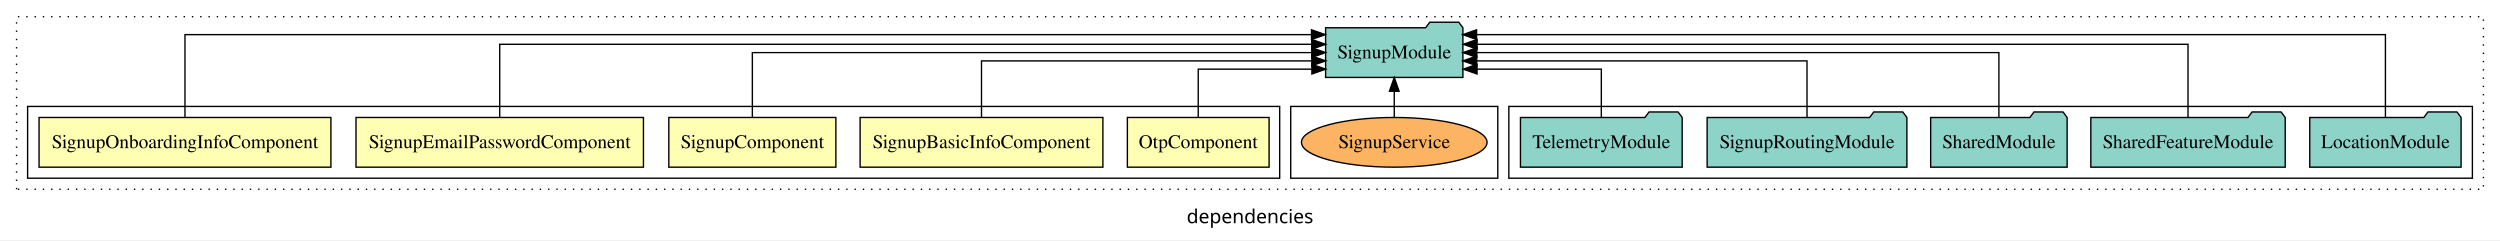
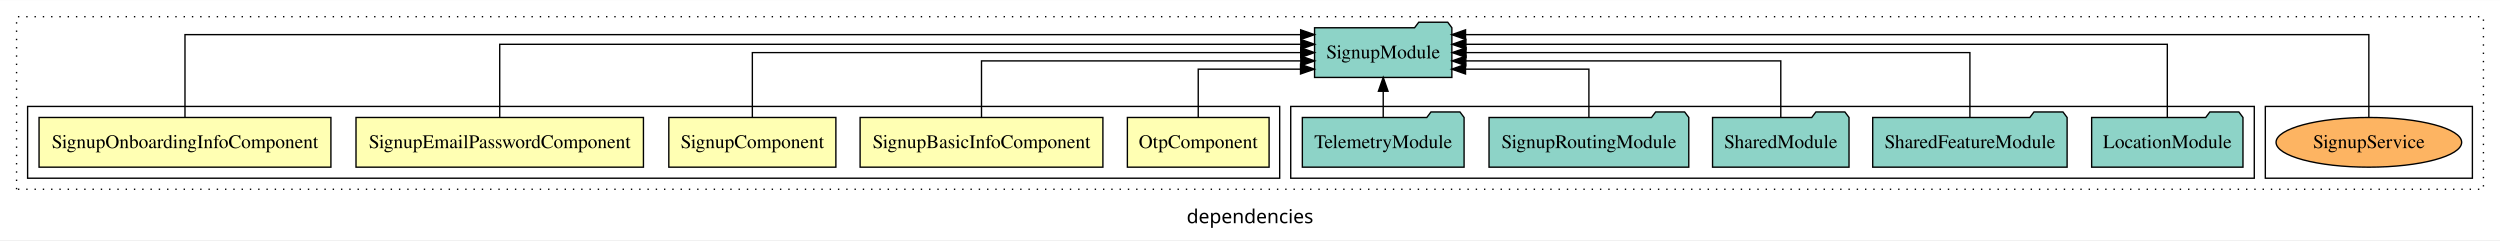
<svg xmlns="http://www.w3.org/2000/svg" width="1811pt" height="174pt" viewBox="0.00 0.00 1811.00 173.80">
  <g id="graph0" class="graph" transform="scale(1 1) rotate(0) translate(4 169.8)">
    <polygon fill="white" stroke="transparent" points="-4,4 -4,-169.8 1807,-169.8 1807,4 -4,4" />
    <text text-anchor="middle" x="901.5" y="-8.2" font-family="sans-serif" font-size="14.00">dependencies</text>
    <g id="clust1" class="cluster">
      <polygon fill="none" stroke="black" stroke-dasharray="1,5" points="8,-32.8 8,-157.8 1795,-157.8 1795,-32.8 8,-32.8" />
    </g>
+     <g id="clust11" class="cluster">
+       <polygon fill="none" stroke="black" points="1637,-40.8 1637,-92.8 1787,-92.8 1787,-40.8 1637,-40.8" />
+     </g>
    <g id="clust8" class="cluster">
-       <polygon fill="none" stroke="black" points="1089,-40.8 1089,-92.8 1787,-92.8 1787,-40.8 1089,-40.8" />
-     </g>
-     <g id="clust11" class="cluster">
-       <polygon fill="none" stroke="black" points="931,-40.8 931,-92.8 1081,-92.8 1081,-40.8 931,-40.8" />
+       <polygon fill="none" stroke="black" points="931,-40.8 931,-92.8 1629,-92.8 1629,-40.8 931,-40.8" />
    </g>
    <g id="clust2" class="cluster">
      <polygon fill="none" stroke="black" points="16,-40.8 16,-92.8 923,-92.8 923,-40.8 16,-40.8" />
    </g>
    <g id="node1" class="node">
      <polygon fill="#ffffb3" stroke="black" points="915.33,-84.8 812.67,-84.8 812.67,-48.8 915.33,-48.8 915.33,-84.8" />
      <text text-anchor="middle" x="864" y="-62.6" font-family="Times,serif" font-size="14.00">OtpComponent</text>
    </g>
    <g id="node6" class="node">
-       <polygon fill="#8dd3c7" stroke="black" points="1055.73,-149.8 1052.73,-153.8 1031.73,-153.8 1028.73,-149.8 956.27,-149.8 956.27,-113.8 1055.73,-113.8 1055.73,-149.8" />
-       <text text-anchor="middle" x="1006" y="-127.6" font-family="Times,serif" font-size="14.00">SignupModule</text>
+       <polygon fill="#8dd3c7" stroke="black" points="1047.73,-149.8 1044.73,-153.8 1023.73,-153.8 1020.73,-149.8 948.27,-149.8 948.27,-113.8 1047.73,-113.8 1047.73,-149.8" />
+       <text text-anchor="middle" x="998" y="-127.6" font-family="Times,serif" font-size="14.00">SignupModule</text>
    </g>
    <g id="edge1" class="edge">
-       <path fill="none" stroke="black" d="M864,-85.04C864,-100.37 864,-119.8 864,-119.8 864,-119.8 946.34,-119.8 946.34,-119.8" />
-       <polygon fill="black" stroke="black" points="946.34,-123.3 956.34,-119.8 946.34,-116.3 946.34,-123.3" />
+       <path fill="none" stroke="black" d="M864,-85.04C864,-100.37 864,-119.8 864,-119.8 864,-119.8 938.1,-119.8 938.1,-119.8" />
+       <polygon fill="black" stroke="black" points="938.1,-123.3 948.1,-119.8 938.1,-116.3 938.1,-123.3" />
    </g>
    <g id="node2" class="node">
      <polygon fill="#ffffb3" stroke="black" points="794.94,-84.8 619.06,-84.8 619.06,-48.8 794.94,-48.8 794.94,-84.8" />
      <text text-anchor="middle" x="707" y="-62.6" font-family="Times,serif" font-size="14.00">SignupBasicInfoComponent</text>
    </g>
    <g id="edge2" class="edge">
-       <path fill="none" stroke="black" d="M707,-84.82C707,-102.17 707,-125.8 707,-125.8 707,-125.8 946.29,-125.8 946.29,-125.8" />
-       <polygon fill="black" stroke="black" points="946.29,-129.3 956.29,-125.8 946.29,-122.3 946.29,-129.3" />
+       <path fill="none" stroke="black" d="M707,-84.82C707,-102.17 707,-125.8 707,-125.8 707,-125.8 938.31,-125.8 938.31,-125.8" />
+       <polygon fill="black" stroke="black" points="938.31,-129.3 948.31,-125.8 938.31,-122.3 938.31,-129.3" />
    </g>
    <g id="node3" class="node">
      <polygon fill="#ffffb3" stroke="black" points="601.51,-84.8 480.49,-84.8 480.49,-48.8 601.51,-48.8 601.51,-84.8" />
      <text text-anchor="middle" x="541" y="-62.6" font-family="Times,serif" font-size="14.00">SignupComponent</text>
    </g>
    <g id="edge3" class="edge">
-       <path fill="none" stroke="black" d="M541,-84.91C541,-104.14 541,-131.8 541,-131.8 541,-131.8 946.24,-131.8 946.24,-131.8" />
-       <polygon fill="black" stroke="black" points="946.24,-135.3 956.24,-131.8 946.24,-128.3 946.24,-135.3" />
+       <path fill="none" stroke="black" d="M541,-84.91C541,-104.14 541,-131.8 541,-131.8 541,-131.8 938.22,-131.8 938.22,-131.8" />
+       <polygon fill="black" stroke="black" points="938.22,-135.3 948.22,-131.8 938.22,-128.3 938.22,-135.3" />
    </g>
    <g id="node4" class="node">
      <polygon fill="#ffffb3" stroke="black" points="462.11,-84.8 253.89,-84.8 253.89,-48.8 462.11,-48.8 462.11,-84.8" />
      <text text-anchor="middle" x="358" y="-62.6" font-family="Times,serif" font-size="14.00">SignupEmailPasswordComponent</text>
    </g>
    <g id="edge4" class="edge">
-       <path fill="none" stroke="black" d="M358,-85.08C358,-106.12 358,-137.8 358,-137.8 358,-137.8 946.23,-137.8 946.23,-137.8" />
-       <polygon fill="black" stroke="black" points="946.23,-141.3 956.23,-137.8 946.23,-134.3 946.23,-141.3" />
+       <path fill="none" stroke="black" d="M358,-85.08C358,-106.12 358,-137.8 358,-137.8 358,-137.8 938.31,-137.8 938.31,-137.8" />
+       <polygon fill="black" stroke="black" points="938.31,-141.3 948.31,-137.8 938.31,-134.3 938.31,-141.3" />
    </g>
    <g id="node5" class="node">
      <polygon fill="#ffffb3" stroke="black" points="235.71,-84.8 24.29,-84.8 24.29,-48.8 235.71,-48.8 235.71,-84.8" />
      <text text-anchor="middle" x="130" y="-62.6" font-family="Times,serif" font-size="14.00">SignupOnboardingInfoComponent</text>
    </g>
    <g id="edge5" class="edge">
-       <path fill="none" stroke="black" d="M130,-84.89C130,-107.93 130,-144.8 130,-144.8 130,-144.8 946.07,-144.8 946.07,-144.8" />
-       <polygon fill="black" stroke="black" points="946.07,-148.3 956.07,-144.8 946.07,-141.3 946.07,-148.3" />
+       <path fill="none" stroke="black" d="M130,-84.89C130,-107.93 130,-144.8 130,-144.8 130,-144.8 938.21,-144.8 938.21,-144.8" />
+       <polygon fill="black" stroke="black" points="938.21,-148.3 948.21,-144.8 938.21,-141.3 938.21,-148.3" />
    </g>
    <g id="node7" class="node">
-       <polygon fill="#8dd3c7" stroke="black" points="1778.81,-84.8 1775.81,-88.8 1754.81,-88.8 1751.81,-84.8 1669.19,-84.8 1669.19,-48.8 1778.81,-48.8 1778.81,-84.8" />
-       <text text-anchor="middle" x="1724" y="-62.6" font-family="Times,serif" font-size="14.00">LocationModule</text>
+       <polygon fill="#8dd3c7" stroke="black" points="1620.81,-84.8 1617.81,-88.8 1596.81,-88.8 1593.81,-84.8 1511.19,-84.8 1511.19,-48.8 1620.81,-48.8 1620.81,-84.8" />
+       <text text-anchor="middle" x="1566" y="-62.6" font-family="Times,serif" font-size="14.00">LocationModule</text>
    </g>
    <g id="edge6" class="edge">
-       <path fill="none" stroke="black" d="M1724,-84.89C1724,-107.93 1724,-144.8 1724,-144.8 1724,-144.8 1065.63,-144.8 1065.63,-144.8" />
-       <polygon fill="black" stroke="black" points="1065.63,-141.3 1055.63,-144.8 1065.63,-148.3 1065.63,-141.3" />
+       <path fill="none" stroke="black" d="M1566,-85.08C1566,-106.12 1566,-137.8 1566,-137.8 1566,-137.8 1057.91,-137.8 1057.91,-137.8" />
+       <polygon fill="black" stroke="black" points="1057.91,-134.3 1047.91,-137.8 1057.91,-141.3 1057.91,-134.3" />
    </g>
    <g id="node8" class="node">
-       <polygon fill="#8dd3c7" stroke="black" points="1651.41,-84.8 1648.41,-88.8 1627.41,-88.8 1624.41,-84.8 1510.59,-84.8 1510.59,-48.8 1651.41,-48.8 1651.41,-84.8" />
-       <text text-anchor="middle" x="1581" y="-62.6" font-family="Times,serif" font-size="14.00">SharedFeatureModule</text>
+       <polygon fill="#8dd3c7" stroke="black" points="1493.41,-84.8 1490.41,-88.8 1469.41,-88.8 1466.41,-84.8 1352.59,-84.8 1352.59,-48.8 1493.41,-48.8 1493.41,-84.8" />
+       <text text-anchor="middle" x="1423" y="-62.6" font-family="Times,serif" font-size="14.00">SharedFeatureModule</text>
    </g>
    <g id="edge7" class="edge">
-       <path fill="none" stroke="black" d="M1581,-85.08C1581,-106.12 1581,-137.8 1581,-137.8 1581,-137.8 1066.02,-137.8 1066.02,-137.8" />
-       <polygon fill="black" stroke="black" points="1066.02,-134.3 1056.02,-137.8 1066.02,-141.3 1066.02,-134.3" />
+       <path fill="none" stroke="black" d="M1423,-84.91C1423,-104.14 1423,-131.8 1423,-131.8 1423,-131.8 1058,-131.8 1058,-131.8" />
+       <polygon fill="black" stroke="black" points="1058,-128.3 1048,-131.8 1058,-135.3 1058,-128.3" />
    </g>
    <g id="node9" class="node">
-       <polygon fill="#8dd3c7" stroke="black" points="1493.43,-84.8 1490.43,-88.8 1469.43,-88.8 1466.43,-84.8 1394.57,-84.8 1394.57,-48.8 1493.43,-48.8 1493.43,-84.8" />
-       <text text-anchor="middle" x="1444" y="-62.6" font-family="Times,serif" font-size="14.00">SharedModule</text>
+       <polygon fill="#8dd3c7" stroke="black" points="1335.43,-84.8 1332.43,-88.8 1311.43,-88.8 1308.43,-84.8 1236.57,-84.8 1236.57,-48.8 1335.43,-48.8 1335.43,-84.8" />
+       <text text-anchor="middle" x="1286" y="-62.6" font-family="Times,serif" font-size="14.00">SharedModule</text>
    </g>
    <g id="edge8" class="edge">
-       <path fill="none" stroke="black" d="M1444,-84.91C1444,-104.14 1444,-131.8 1444,-131.8 1444,-131.8 1065.82,-131.8 1065.82,-131.8" />
-       <polygon fill="black" stroke="black" points="1065.82,-128.3 1055.82,-131.8 1065.82,-135.3 1065.82,-128.3" />
+       <path fill="none" stroke="black" d="M1286,-84.82C1286,-102.17 1286,-125.8 1286,-125.8 1286,-125.8 1057.84,-125.8 1057.84,-125.8" />
+       <polygon fill="black" stroke="black" points="1057.84,-122.3 1047.84,-125.8 1057.84,-129.3 1057.84,-122.3" />
    </g>
    <g id="node10" class="node">
-       <polygon fill="#8dd3c7" stroke="black" points="1377.35,-84.8 1374.35,-88.8 1353.35,-88.8 1350.35,-84.8 1232.65,-84.8 1232.65,-48.8 1377.35,-48.8 1377.35,-84.8" />
-       <text text-anchor="middle" x="1305" y="-62.6" font-family="Times,serif" font-size="14.00">SignupRoutingModule</text>
+       <polygon fill="#8dd3c7" stroke="black" points="1219.35,-84.8 1216.35,-88.8 1195.35,-88.8 1192.35,-84.8 1074.65,-84.8 1074.65,-48.8 1219.35,-48.8 1219.35,-84.8" />
+       <text text-anchor="middle" x="1147" y="-62.6" font-family="Times,serif" font-size="14.00">SignupRoutingModule</text>
    </g>
    <g id="edge9" class="edge">
-       <path fill="none" stroke="black" d="M1305,-84.82C1305,-102.17 1305,-125.8 1305,-125.8 1305,-125.8 1065.71,-125.8 1065.71,-125.8" />
-       <polygon fill="black" stroke="black" points="1065.71,-122.3 1055.71,-125.8 1065.71,-129.3 1065.71,-122.3" />
+       <path fill="none" stroke="black" d="M1147,-85.04C1147,-100.37 1147,-119.8 1147,-119.8 1147,-119.8 1057.61,-119.8 1057.61,-119.8" />
+       <polygon fill="black" stroke="black" points="1057.61,-116.3 1047.61,-119.8 1057.61,-123.3 1057.61,-116.3" />
    </g>
    <g id="node11" class="node">
-       <polygon fill="#8dd3c7" stroke="black" points="1214.58,-84.8 1211.58,-88.8 1190.58,-88.8 1187.58,-84.8 1097.42,-84.8 1097.42,-48.8 1214.58,-48.8 1214.58,-84.8" />
-       <text text-anchor="middle" x="1156" y="-62.6" font-family="Times,serif" font-size="14.00">TelemetryModule</text>
+       <polygon fill="#8dd3c7" stroke="black" points="1056.58,-84.8 1053.58,-88.8 1032.58,-88.8 1029.58,-84.8 939.42,-84.8 939.42,-48.8 1056.58,-48.8 1056.58,-84.8" />
+       <text text-anchor="middle" x="998" y="-62.6" font-family="Times,serif" font-size="14.00">TelemetryModule</text>
    </g>
    <g id="edge10" class="edge">
-       <path fill="none" stroke="black" d="M1156,-85.04C1156,-100.37 1156,-119.8 1156,-119.8 1156,-119.8 1065.95,-119.8 1065.95,-119.8" />
-       <polygon fill="black" stroke="black" points="1065.95,-116.3 1055.95,-119.8 1065.95,-123.3 1065.95,-116.3" />
+       <path fill="none" stroke="black" d="M998,-84.91C998,-84.91 998,-103.79 998,-103.79" />
+       <polygon fill="black" stroke="black" points="994.5,-103.79 998,-113.79 1001.5,-103.79 994.5,-103.79" />
    </g>
    <g id="node12" class="node">
-       <ellipse fill="#fdb462" stroke="black" cx="1006" cy="-66.8" rx="67.22" ry="18" />
-       <text text-anchor="middle" x="1006" y="-62.6" font-family="Times,serif" font-size="14.00">SignupService</text>
+       <ellipse fill="#fdb462" stroke="black" cx="1712" cy="-66.8" rx="67.22" ry="18" />
+       <text text-anchor="middle" x="1712" y="-62.6" font-family="Times,serif" font-size="14.00">SignupService</text>
    </g>
    <g id="edge11" class="edge">
-       <path fill="none" stroke="black" d="M1006,-84.91C1006,-84.91 1006,-103.79 1006,-103.79" />
-       <polygon fill="black" stroke="black" points="1002.5,-103.79 1006,-113.79 1009.5,-103.79 1002.5,-103.79" />
+       <path fill="none" stroke="black" d="M1712,-84.89C1712,-107.93 1712,-144.8 1712,-144.8 1712,-144.8 1057.64,-144.8 1057.64,-144.8" />
+       <polygon fill="black" stroke="black" points="1057.64,-141.3 1047.64,-144.8 1057.64,-148.3 1057.64,-141.3" />
    </g>
  </g>
</svg>
